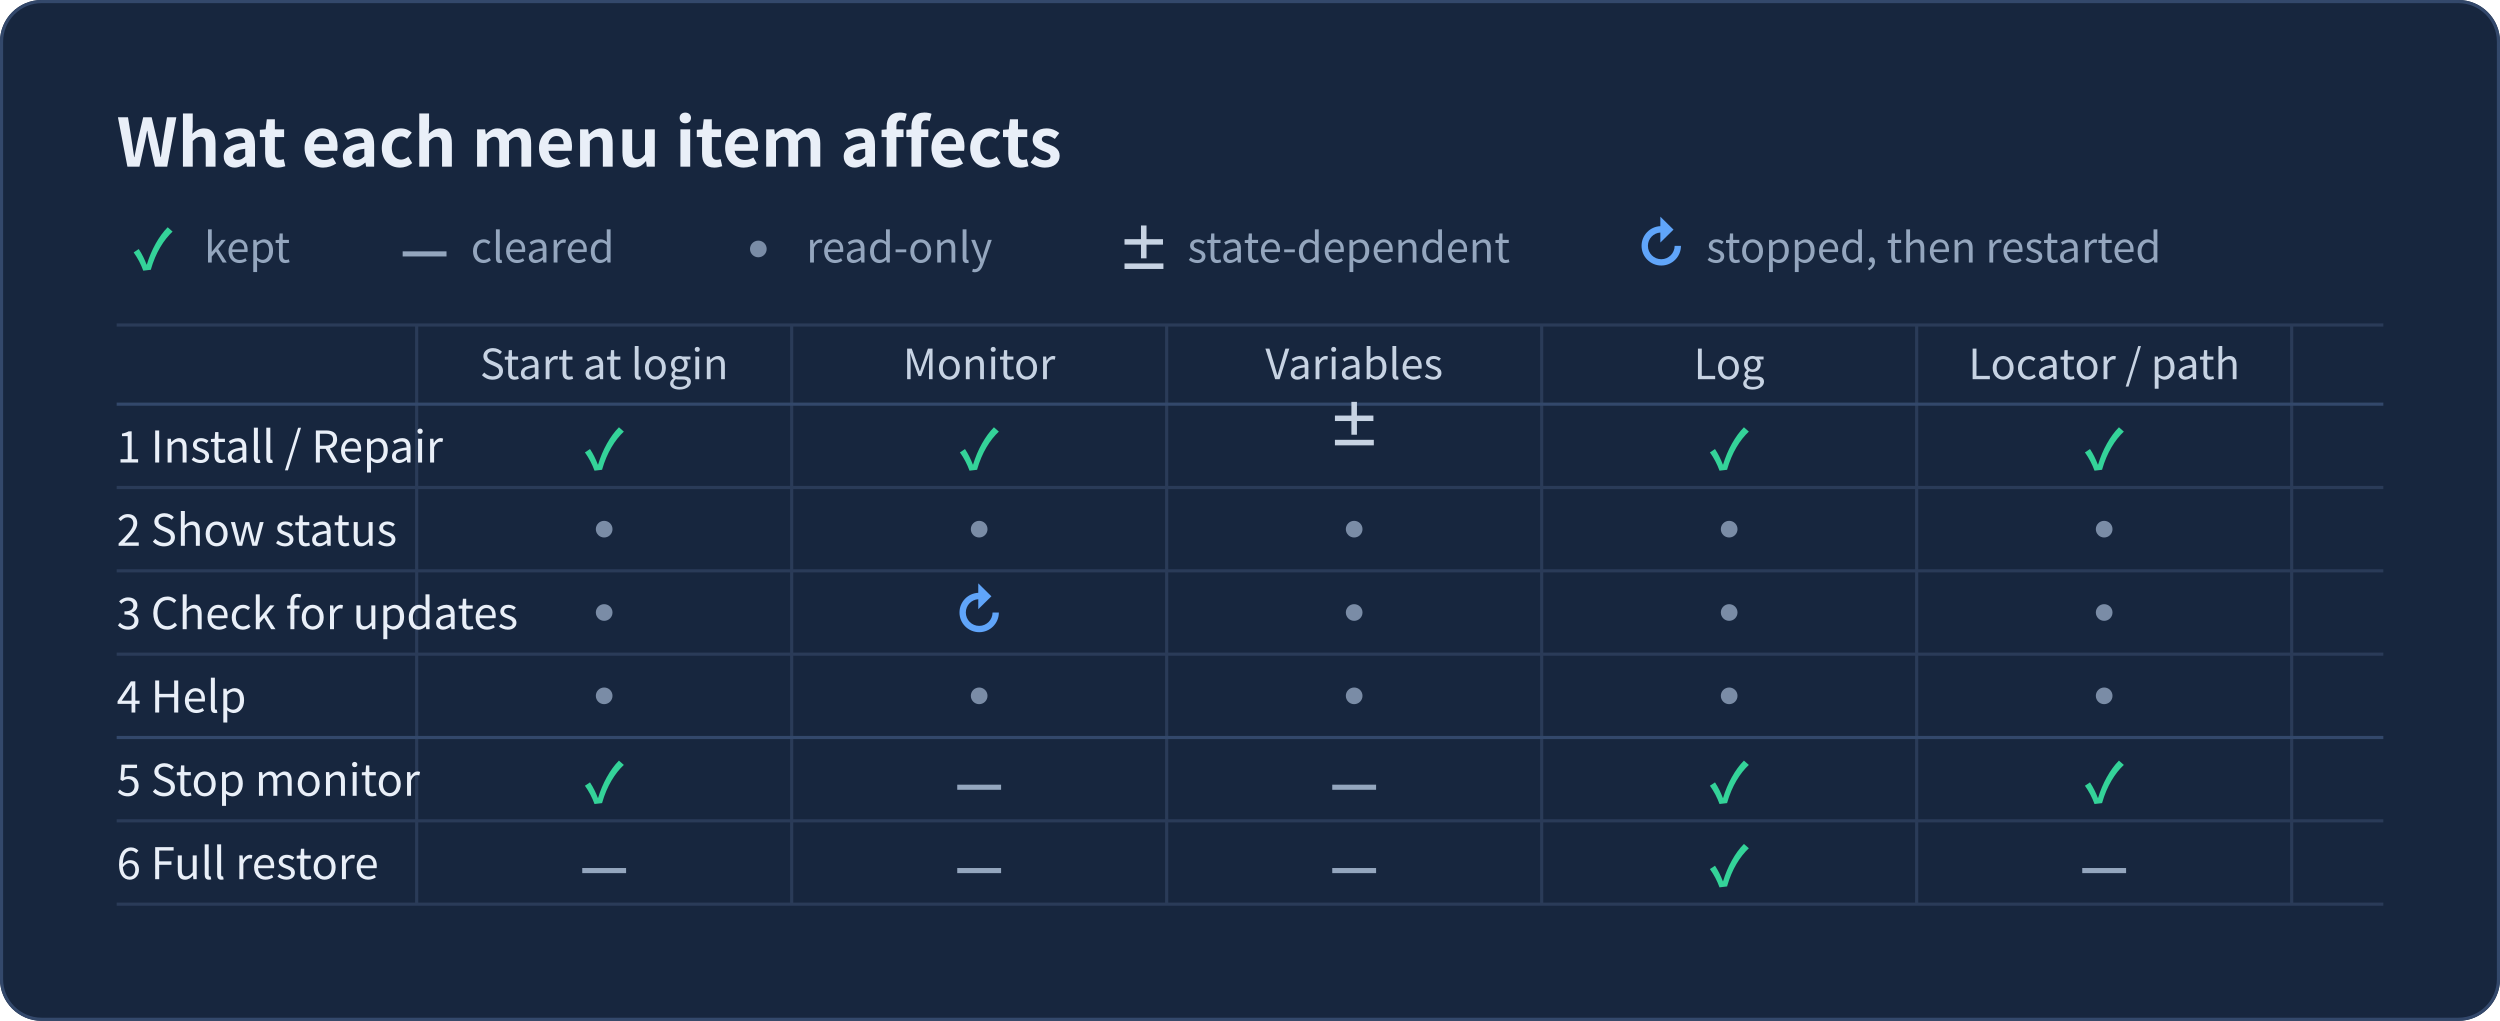
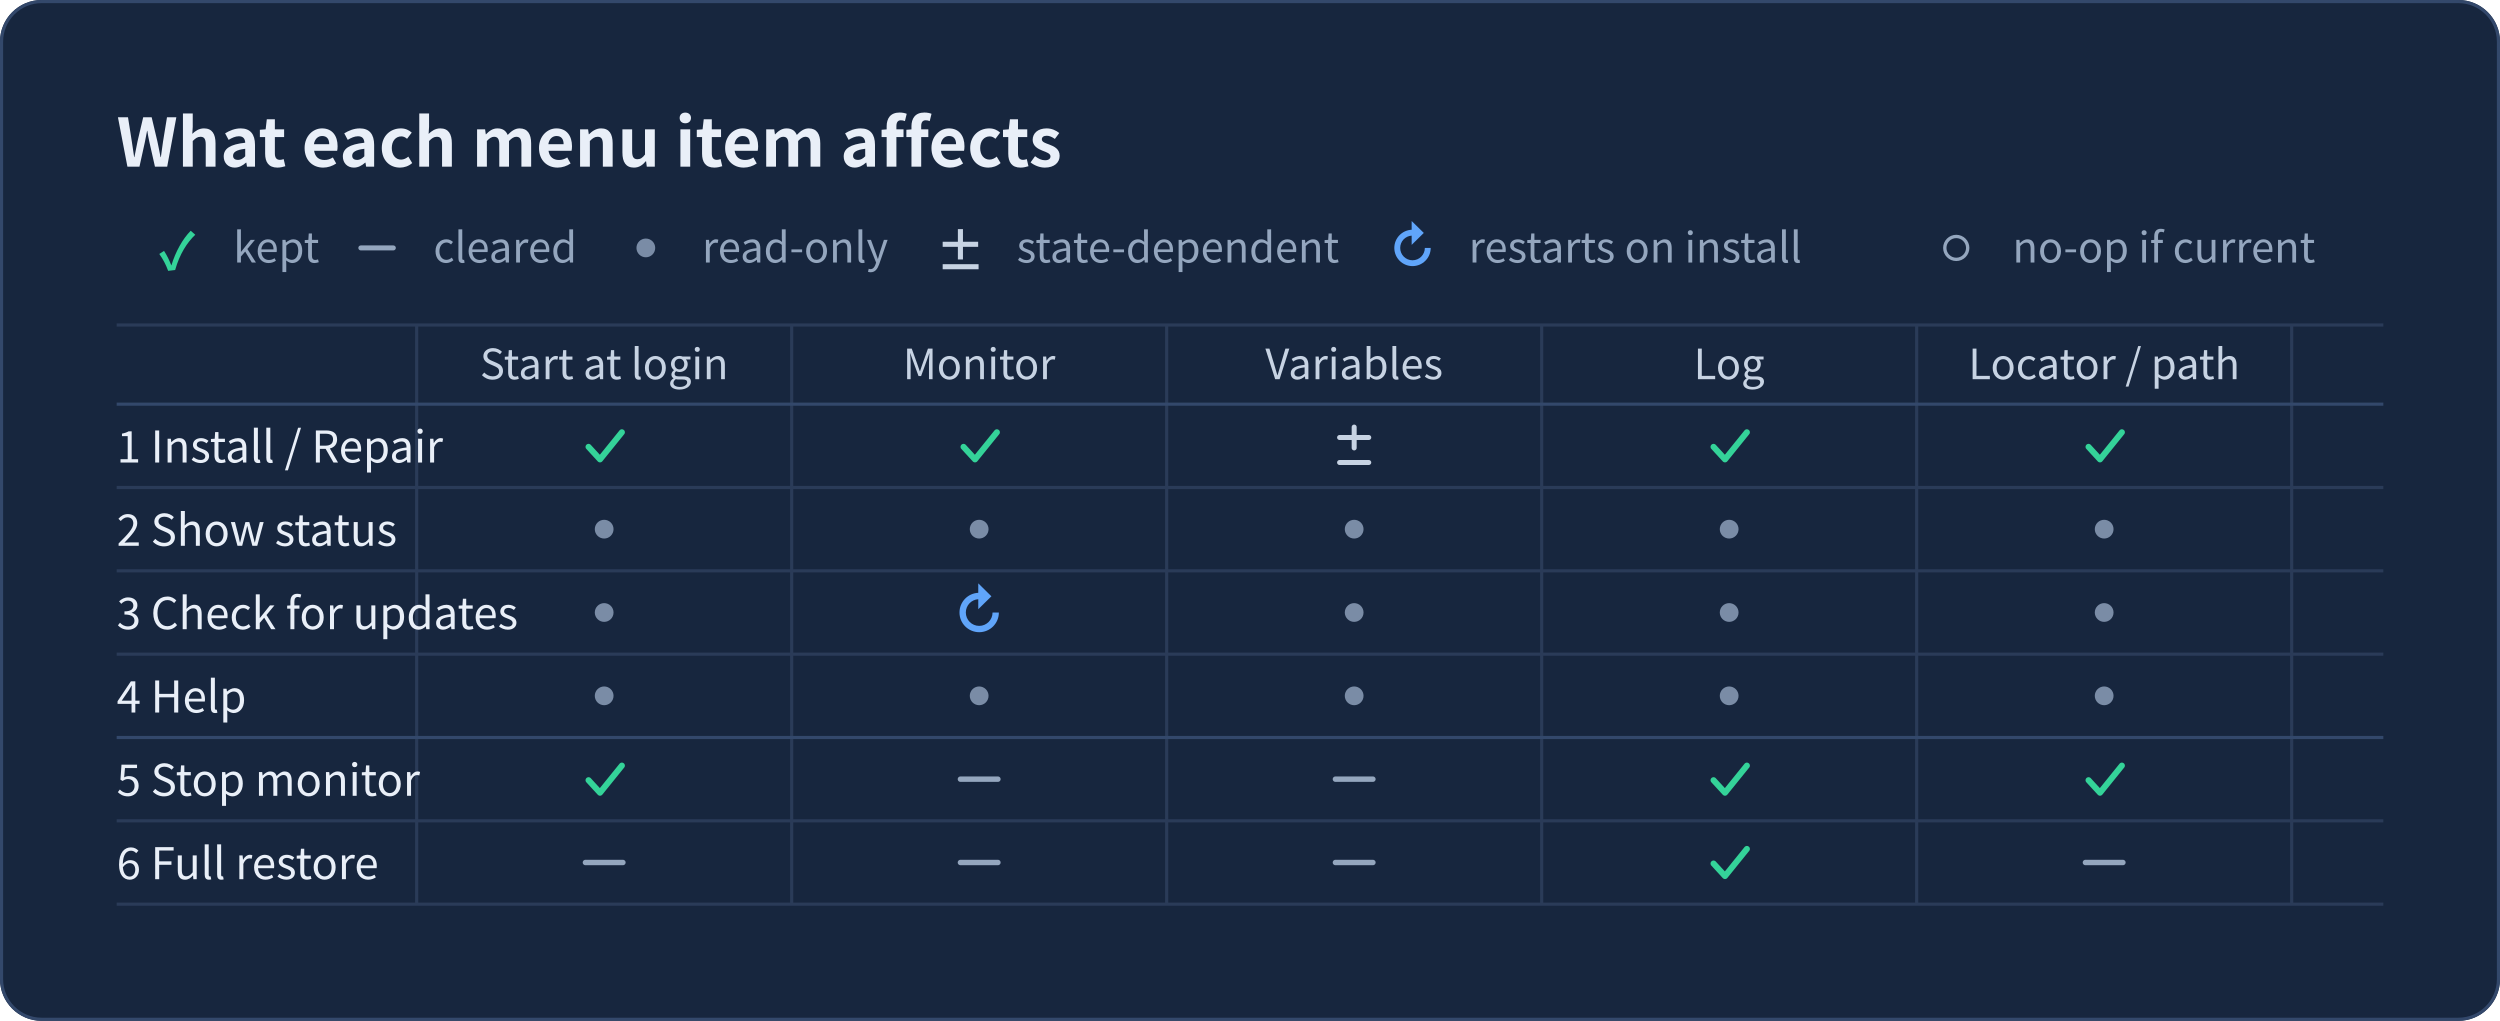
<svg xmlns="http://www.w3.org/2000/svg" width="1200" height="490" viewBox="0 0 1200 490" role="img" aria-labelledby="buttonsTitle buttonsDesc" font-family="-apple-system, BlinkMacSystemFont, 'Segoe UI', 'PingFang SC', 'Microsoft YaHei', 'Noto Sans CJK SC', sans-serif">
  <rect width="1200" height="490" rx="20" fill="#17263E" />
  <rect x="0.75" y="0.75" width="1198.5" height="488.5" rx="19.25" fill="none" stroke="#33486B" stroke-width="1.5" />
  <g id="heading">
    <text x="56" y="80" font-size="32" font-weight="700" fill="#E9EFF8">What each menu item affects</text>
  </g>
  <g id="legend">
-     <text x="64" y="118" dominant-baseline="central" font-size="26" font-weight="700" fill="#34D399">✓</text>
-     <text x="98" y="126" font-size="20" fill="#94A6BE">kept</text>
-     <text x="192" y="118" dominant-baseline="central" font-size="26" font-weight="700" fill="#94A6BE">—</text>
-     <text x="226" y="126" font-size="20" fill="#94A6BE">cleared</text>
-     <circle cx="364" cy="119.5" r="4" fill="#7A8CA6" />
-     <text x="387" y="126" font-size="20" fill="#94A6BE">read-only</text>
-     <text x="536" y="118" dominant-baseline="central" font-size="26" font-weight="700" fill="#C7D3E3">±</text>
-     <text x="570" y="126" font-size="20" fill="#94A6BE">state-dependent</text>
-     <text x="785" y="118" dominant-baseline="central" font-size="26" font-weight="700" fill="#60A5FA">↻</text>
-     <text x="819" y="126" font-size="20" fill="#94A6BE">stopped, then restarted</text>
+     <text x="85" y="119" text-anchor="middle" dominant-baseline="central" font-size="24" font-weight="700" fill="#34D399">✓</text>
+     <text x="112" y="126" font-size="20" fill="#94A6BE">kept</text>
+     <rect x="172" y="117.8" width="18" height="2.4" rx="1.2" fill="#94A6BE" />
+     <text x="208" y="126" font-size="20" fill="#94A6BE">cleared</text>
+     <circle cx="310" cy="119" r="4.5" fill="#7A8CA6" />
+     <text x="337" y="126" font-size="20" fill="#94A6BE">read-only</text>
+     <text x="461" y="119" text-anchor="middle" dominant-baseline="central" font-size="24" font-weight="700" fill="#C7D3E3">±</text>
+     <text x="488" y="126" font-size="20" fill="#94A6BE">state-dependent</text>
+     <text x="678" y="119" text-anchor="middle" dominant-baseline="central" font-size="24" font-weight="700" fill="#60A5FA">↻</text>
+     <text x="705" y="126" font-size="20" fill="#94A6BE">restarts on install</text>
+     <circle cx="939" cy="119" r="5.5" fill="none" stroke="#94A6BE" stroke-width="1.6" />
+     <text x="966" y="126" font-size="20" fill="#94A6BE">no-op if current</text>
  </g>
  <g id="grid" fill="none" stroke-width="1.5">
    <path d="M200 156V434M380 156V434M560 156V434M740 156V434M920 156V434M1100 156V434" stroke="#2A3B58" />
    <path d="M56 156H1144M56 434H1144" stroke="#2A3B58" />
    <path d="M56 194H1144M56 354H1144" stroke="#33486B" />
  </g>
  <g id="column-labels" font-size="20" fill="#C7D3E3" text-anchor="middle">
    <text x="290" y="182">Start at login</text>
    <text x="470" y="182">Monitor</text>
    <text x="650" y="182">Variables</text>
    <text x="830" y="182">Log</text>
    <text x="1010" y="182">Locator / path</text>
  </g>
  <g id="row-labels" font-size="21" fill="#E9EFF8">
    <text x="56" y="222">1 Install / Repair</text>
    <text x="56" y="262">2 Show status</text>
    <text x="56" y="302">3 Check for updates</text>
    <text x="56" y="342">4 Help</text>
    <text x="56" y="382">5 Stop monitor</text>
    <text x="56" y="422">6 Full restore</text>
  </g>
  <g id="row-lines" stroke="#2A3B58" stroke-width="1.5">
    <path d="M56 234H1144M56 274H1144M56 314H1144M56 394H1144" />
  </g>
-   <g id="kept" font-size="26" font-weight="700" fill="#34D399" text-anchor="middle">
-     <text x="290" y="214" dominant-baseline="central">✓</text>
-     <text x="470" y="214" dominant-baseline="central">✓</text>
-     <text x="830" y="214" dominant-baseline="central">✓</text>
-     <text x="1010" y="214" dominant-baseline="central">✓</text>
-     <text x="290" y="374" dominant-baseline="central">✓</text>
-     <text x="830" y="374" dominant-baseline="central">✓</text>
-     <text x="1010" y="374" dominant-baseline="central">✓</text>
-     <text x="830" y="414" dominant-baseline="central">✓</text>
-   </g>
-   <g id="by-state" font-size="26" font-weight="700" fill="#C7D3E3" text-anchor="middle">
-     <text x="650" y="214">±</text>
-   </g>
-   <g id="restart" font-size="26" font-weight="700" fill="#60A5FA" text-anchor="middle">
-     <text x="470" y="294" dominant-baseline="central">↻</text>
-   </g>
-   <g id="cleared" font-size="26" font-weight="700" fill="#94A6BE" text-anchor="middle">
-     <text x="470" y="374" dominant-baseline="central">—</text>
-     <text x="650" y="374" dominant-baseline="central">—</text>
-     <text x="290" y="414" dominant-baseline="central">—</text>
-     <text x="470" y="414" dominant-baseline="central">—</text>
-     <text x="650" y="414" dominant-baseline="central">—</text>
-     <text x="1010" y="414" dominant-baseline="central">—</text>
-   </g>
-   <g id="read-only" fill="#7A8CA6">
-     <circle cx="290" cy="254" r="4" />
-     <circle cx="470" cy="254" r="4" />
-     <circle cx="650" cy="254" r="4" />
-     <circle cx="830" cy="254" r="4" />
-     <circle cx="1010" cy="254" r="4" />
-     <circle cx="290" cy="294" r="4" />
-     <circle cx="650" cy="294" r="4" />
-     <circle cx="830" cy="294" r="4" />
-     <circle cx="1010" cy="294" r="4" />
-     <circle cx="290" cy="334" r="4" />
-     <circle cx="470" cy="334" r="4" />
-     <circle cx="650" cy="334" r="4" />
-     <circle cx="830" cy="334" r="4" />
-     <circle cx="1010" cy="334" r="4" />
+   <g id="marks">
+     <path d="M282.5 214.5L288 220.5L298.5 207.5" fill="none" stroke="#34D399" stroke-width="2.9" stroke-linecap="round" stroke-linejoin="round" />
+     <path d="M462.5 214.5L468 220.5L478.5 207.5" fill="none" stroke="#34D399" stroke-width="2.9" stroke-linecap="round" stroke-linejoin="round" />
+     <path d="M650 205V215 M643 210H657 M643 222H657" fill="none" stroke="#C7D3E3" stroke-width="2.4" stroke-linecap="round" />
+     <path d="M822.5 214.5L828 220.5L838.5 207.5" fill="none" stroke="#34D399" stroke-width="2.9" stroke-linecap="round" stroke-linejoin="round" />
+     <path d="M1002.5 214.5L1008 220.5L1018.5 207.5" fill="none" stroke="#34D399" stroke-width="2.9" stroke-linecap="round" stroke-linejoin="round" />
+     <circle cx="290" cy="254" r="4.5" fill="#7A8CA6" />
+     <circle cx="470" cy="254" r="4.5" fill="#7A8CA6" />
+     <circle cx="650" cy="254" r="4.5" fill="#7A8CA6" />
+     <circle cx="830" cy="254" r="4.5" fill="#7A8CA6" />
+     <circle cx="1010" cy="254" r="4.5" fill="#7A8CA6" />
+     <circle cx="290" cy="294" r="4.5" fill="#7A8CA6" />
+     <text x="470" y="294" text-anchor="middle" dominant-baseline="central" font-size="26" font-weight="700" fill="#60A5FA">↻</text>
+     <circle cx="650" cy="294" r="4.5" fill="#7A8CA6" />
+     <circle cx="830" cy="294" r="4.5" fill="#7A8CA6" />
+     <circle cx="1010" cy="294" r="4.5" fill="#7A8CA6" />
+     <circle cx="290" cy="334" r="4.5" fill="#7A8CA6" />
+     <circle cx="470" cy="334" r="4.5" fill="#7A8CA6" />
+     <circle cx="650" cy="334" r="4.5" fill="#7A8CA6" />
+     <circle cx="830" cy="334" r="4.5" fill="#7A8CA6" />
+     <circle cx="1010" cy="334" r="4.5" fill="#7A8CA6" />
+     <path d="M282.5 374.5L288 380.5L298.5 367.5" fill="none" stroke="#34D399" stroke-width="2.9" stroke-linecap="round" stroke-linejoin="round" />
+     <path d="M461 374H479" fill="none" stroke="#94A6BE" stroke-width="2.6" stroke-linecap="round" />
+     <path d="M641 374H659" fill="none" stroke="#94A6BE" stroke-width="2.6" stroke-linecap="round" />
+     <path d="M822.5 374.5L828 380.5L838.5 367.5" fill="none" stroke="#34D399" stroke-width="2.9" stroke-linecap="round" stroke-linejoin="round" />
+     <path d="M1002.5 374.5L1008 380.5L1018.5 367.5" fill="none" stroke="#34D399" stroke-width="2.9" stroke-linecap="round" stroke-linejoin="round" />
+     <path d="M281 414H299" fill="none" stroke="#94A6BE" stroke-width="2.6" stroke-linecap="round" />
+     <path d="M461 414H479" fill="none" stroke="#94A6BE" stroke-width="2.6" stroke-linecap="round" />
+     <path d="M641 414H659" fill="none" stroke="#94A6BE" stroke-width="2.6" stroke-linecap="round" />
+     <path d="M822.5 414.5L828 420.5L838.5 407.5" fill="none" stroke="#34D399" stroke-width="2.9" stroke-linecap="round" stroke-linejoin="round" />
+     <path d="M1001 414H1019" fill="none" stroke="#94A6BE" stroke-width="2.6" stroke-linecap="round" />
  </g>
</svg>
